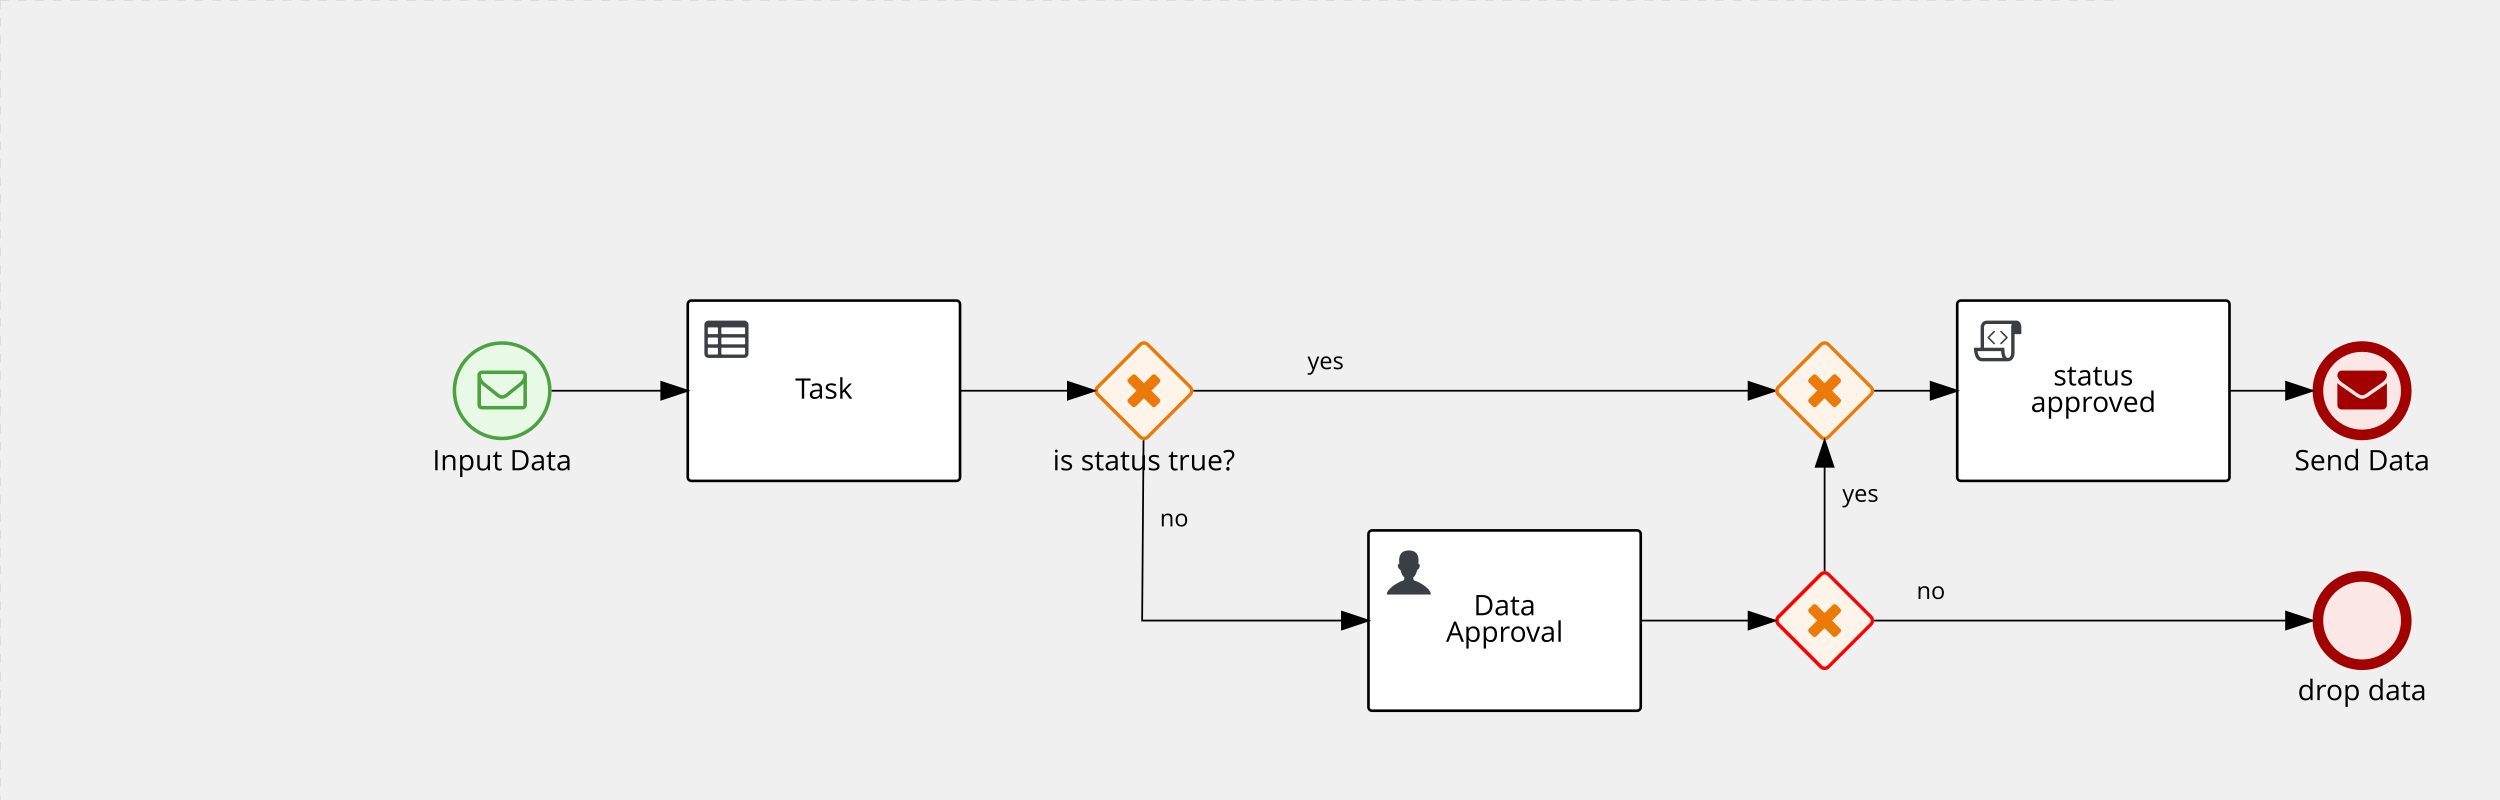
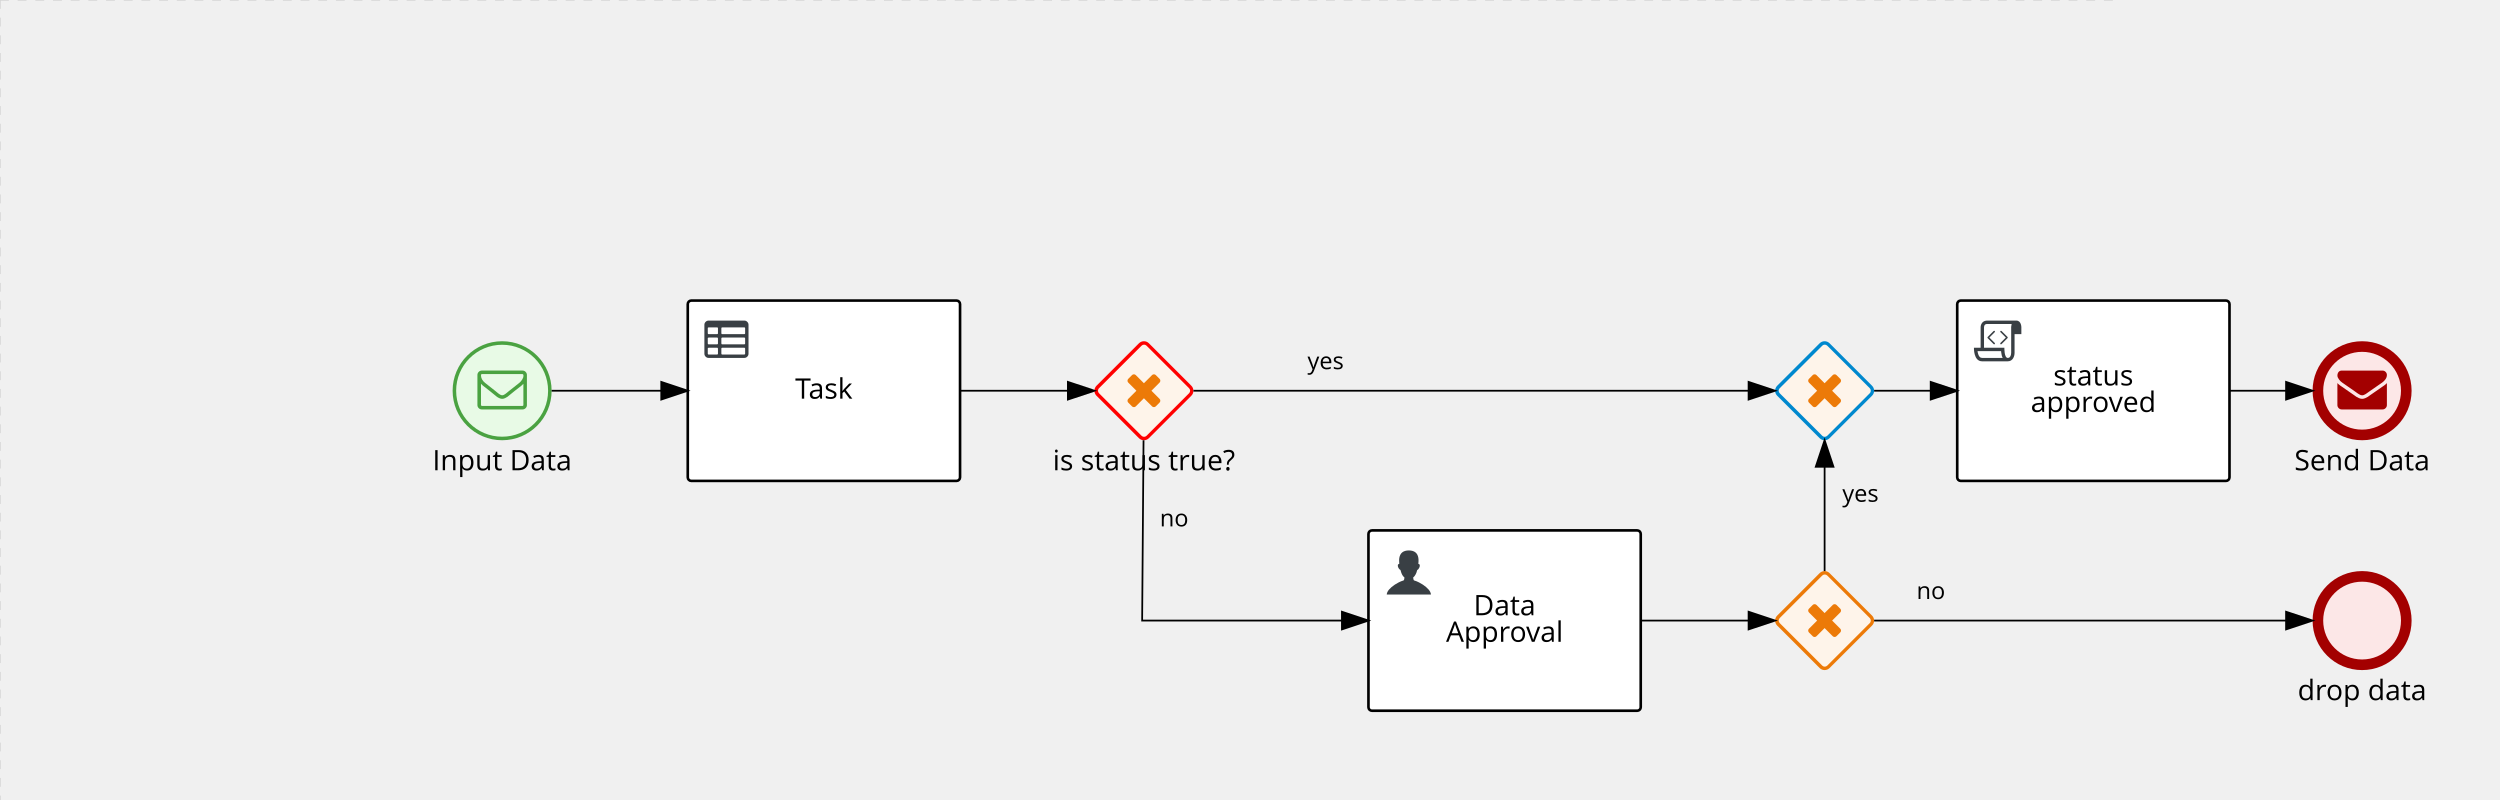
<svg xmlns="http://www.w3.org/2000/svg" version="1.1" width="1414" height="452" viewBox="0 0 1414 452">
  <defs />
  <g transform="matrix(1,0,0,1,0,0)">
    <g>
      <g>
        <g>
          <path fill="none" stroke="#d3d3d3" paint-order="fill stroke markers" d=" M 0 0 L 1200 0" stroke-miterlimit="10" stroke-opacity="0.8" stroke-dasharray="5" />
        </g>
        <g>
          <path fill="none" stroke="#d3d3d3" paint-order="fill stroke markers" d=" M 0 0 L 0 800" stroke-miterlimit="10" stroke-opacity="0.8" stroke-dasharray="5" />
        </g>
      </g>
      <g id="_0ACCCE7A-A15A-4C5A-BFE4-BED9DDA628DF" bpmn2nodeid="_0ACCCE7A-A15A-4C5A-BFE4-BED9DDA628DF" transform="matrix(1,0,0,1,774,300)">
        <g>
          <path fill="none" stroke="none" />
        </g>
        <g transform="matrix(1,0,0,1,0,0)">
          <path fill="#ffffff" stroke="none" id="_0ACCCE7A-A15A-4C5A-BFE4-BED9DDA628DF?shapeType=BACKGROUND" paint-order="stroke fill markers" d=" M 2 0 L 152 0 L 152 0 A 2 2 0 0 1 154 2 L 154 100 L 154 100 A 2 2 0 0 1 152 102 L 2 102 L 2 102 A 2 2 0 0 1 0 100 L 0 2 L 0 2 A 2 2 0 0 1 2 0 Z" />
        </g>
        <g transform="matrix(1,0,0,1,0,0)">
          <path fill="none" stroke="rgb(0,0,0)" id="_0ACCCE7A-A15A-4C5A-BFE4-BED9DDA628DF?shapeType=BORDER&amp;renderType=STROKE" paint-order="fill stroke markers" d=" M 2 0 L 152 0 L 152 0 A 2 2 0 0 1 154 2 L 154 100 L 154 100 A 2 2 0 0 1 152 102 L 2 102 L 2 102 A 2 2 0 0 1 0 100 L 0 2 L 0 2 A 2 2 0 0 1 2 0 Z" stroke-miterlimit="10" stroke-width="1.5" stroke-dasharray="" />
        </g>
        <g>
          <g transform="matrix(0.06,0,0,0.06,9.4,9.4)">
            <g transform="matrix(1,0,0,1,0,0)">
              <path fill="#393f44" stroke="none" id="_0ACCCE7A-A15A-4C5A-BFE4-BED9DDA628DF_task__LCUW__0RHb" paint-order="stroke fill markers" d=" M 0 0 M 16 445.21 C 16 440.869 18.784 431.129 22.001 424.217 C 35.768 394.64 77.283 359.28 129 333.084 C 144.516 325.224 157.347 319.964 167.807 317.174 C 171.932 316.074 175.729 314.414 176.525 313.363 C 178.894 310.234 180.914 302.908 181.727 294.5 L 182.5 286.5 L 178.507 283.455 C 166.303 274.146 154.284 251.678 148.04 226.5 C 145.611 216.707 145.056 215.462 142.984 215.158 C 141.703 214.97 138.083 212.243 134.939 209.099 C 123.233 197.393 116.891 177.376 121.44 166.49 C 123.002 162.751 128.155 159.01 131.75 159.004 C 134.448 159 134.471 158.603 132.914 138.788 C 130.927 113.496 134.279 92.265 143.132 74.076 C 152.232 55.38 167.569 42.882 189.049 36.66 C 210.203 30.532 237.797 30.532 258.951 36.66 C 300.042 48.563 318.958 83.806 314.955 141 C 314.32 150.075 313.624 157.788 313.409 158.14 C 313.194 158.493 314.575 159.073 316.479 159.43 C 328.929 161.766 330.986 177.018 321.496 196.621 C 316.903 206.109 309.357 214.508 304.817 215.185 C 303.023 215.453 302.293 217.146 299.943 226.5 C 296.659 239.567 294.474 245.305 287.948 257.995 C 282.491 268.606 273.035 281.109 268.108 284.229 L 264.871 286.278 L 265.518 292.889 C 266.345 301.33 268.639 309.871 270.877 312.837 C 272.067 314.415 275.002 315.79 280.063 317.139 C 291.069 320.075 303.617 325.274 321 334.102 C 369.815 358.891 410.848 393.758 425.032 422.5 C 429.07 430.682 432 440.232 432 445.21 L 432 448 L 224 448 L 16 448 L 16 445.21 Z" />
            </g>
          </g>
        </g>
        <g transform="matrix(1,0,0,1,4.04,13.68)">
          <g transform="matrix(0.04,0,0,0.04,63.36,69.12)">
            <g transform="matrix(1,0,0,1,0,0)">
              <path fill="none" stroke="none" />
            </g>
            <g transform="matrix(1,0,0,1,0,0)">
              <path fill="none" stroke="none" />
            </g>
          </g>
        </g>
        <g transform="matrix(1,0,0,1,43.875,36)">
          <text fill="#000000" stroke="none" font-family="Open Sans" font-size="12pt" font-style="normal" font-weight="normal" text-decoration="normal" x="33.125" y="12" text-anchor="middle" dominant-baseline="alphabetic">   Data    </text>
          <text fill="#000000" stroke="none" font-family="Open Sans" font-size="12pt" font-style="normal" font-weight="normal" text-decoration="normal" x="33.125" y="27" text-anchor="middle" dominant-baseline="alphabetic">Approval</text>
        </g>
      </g>
      <g transform="matrix(1,0,0,1,774,300)" />
      <g id="_C95500E9-4D2B-4964-830D-E5BC28714505" bpmn2nodeid="_C95500E9-4D2B-4964-830D-E5BC28714505" transform="matrix(1,0,0,1,1004,323)">
        <g>
          <path fill="none" stroke="none" />
        </g>
        <g transform="matrix(0.125,0,0,0.125,0,0)">
          <g transform="matrix(1,0,0,1,0,0)">
            <path fill="#fef4ea" stroke="none" id="_C95500E9-4D2B-4964-830D-E5BC28714505?shapeType=BACKGROUND" paint-order="stroke fill markers" d=" M 0 0 M 224.4 4.3 C 216.4 4.3 208.4 7.3 202.3 13.4 L 13.5 202.2 C 1.3 214.4 1.3 234.2 13.5 246.4 L 202.2 435.1 C 208.3 441.2 216.4 444.2 224.3 444.2 C 232.2 444.2 240.3 441.2 246.4 435.1 L 435.1 246.4 C 447.3 234.2 447.3 214.4 435.1 202.2 L 246.5 13.4 C 240.4 7.3 232.4 4.3 224.4 4.3 L 224.4 4.3 Z" />
          </g>
          <g>
            <g transform="matrix(1,0,0,1,0,0)">
              <g transform="matrix(1,0,0,1,0,0)">
-                 <path fill="rgb(255,0,0)" stroke="none" id="_C95500E9-4D2B-4964-830D-E5BC28714505?shapeType=BORDER&amp;renderType=FILL" paint-order="stroke fill markers" d=" M 0 0 M 20.8 212.7 L 213.3 20.2 C 219.6 13.9 229.7 13.9 235.9 20.2 L 428.4 212.7 C 434.7 219 434.7 229.1 428.4 235.3 L 235.9 427.8 C 229.6 434.1 219.5 434.1 213.3 427.8 L 20.8 235.3 C 14.5 229.1 14.5 218.9 20.8 212.7 L 20.8 212.7 Z M 0 0 M 0 224 C 0 232.1 3.1 240.3 9.3 246.5 L 201.5 438.7 C 213.9 451.1 234.1 451.1 246.5 438.7 L 438.7 246.5 C 444.9 240.3 448 232.1 448 224 C 448 215.9 444.9 207.7 438.7 201.5 L 246.5 9.3 C 234.1 -3.1 213.9 -3.1 201.5 9.3 L 9.3 201.5 C 3.1 207.7 0 215.9 0 224 L 0 224 Z" />
+                 <path fill="rgb(236,122,8)" stroke="none" id="_C95500E9-4D2B-4964-830D-E5BC28714505?shapeType=BORDER&amp;renderType=FILL" paint-order="stroke fill markers" d=" M 0 0 M 20.8 212.7 L 213.3 20.2 C 219.6 13.9 229.7 13.9 235.9 20.2 L 428.4 212.7 C 434.7 219 434.7 229.1 428.4 235.3 L 235.9 427.8 C 229.6 434.1 219.5 434.1 213.3 427.8 L 20.8 235.3 C 14.5 229.1 14.5 218.9 20.8 212.7 L 20.8 212.7 Z M 0 0 M 0 224 C 0 232.1 3.1 240.3 9.3 246.5 L 201.5 438.7 C 213.9 451.1 234.1 451.1 246.5 438.7 L 438.7 246.5 C 444.9 240.3 448 232.1 448 224 C 448 215.9 444.9 207.7 438.7 201.5 L 246.5 9.3 C 234.1 -3.1 213.9 -3.1 201.5 9.3 L 9.3 201.5 C 3.1 207.7 0 215.9 0 224 L 0 224 Z" />
              </g>
            </g>
          </g>
          <g>
            <g transform="matrix(1,0,0,1,0,0)">
              <g transform="matrix(1,0,0,1,0,0)">
                <path fill="#ec7a08" stroke="none" id="_C95500E9-4D2B-4964-830D-E5BC28714505_exclusive" paint-order="stroke fill markers" d=" M 0 0 M 298.2 269.2 C 298.2 272.6 297.1 275.3 294.7 277.7 L 277.7 294.7 C 275.3 297.1 272.6 298.2 269.2 298.2 C 265.8 298.2 263.1 297.1 260.7 294.7 L 224 258 L 187.2 294.8 C 184.8 297.2 182.1 298.3 178.7 298.3 C 175.3 298.3 172.6 297.2 170.2 294.8 L 153.2 277.8 C 150.8 275.4 149.7 272.7 149.7 269.3 C 149.7 265.9 150.8 263.2 153.2 260.8 L 190 224 L 153.2 187.2 C 150.8 184.8 149.7 182 149.7 178.7 C 149.7 175.3 150.8 172.5 153.2 170.2 L 170.2 153.2 C 172.6 150.8 175.3 149.7 178.7 149.7 C 182.1 149.7 184.8 150.8 187.2 153.2 L 224 190 L 260.8 153.2 C 263.2 150.8 265.9 149.7 269.3 149.7 C 272.7 149.7 275.4 150.8 277.8 153.2 L 294.8 170.2 C 297.2 172.5 298.3 175.3 298.3 178.7 C 298.3 182 297.2 184.8 294.8 187.2 L 258 224 L 294.8 260.8 C 297.1 263.1 298.2 265.9 298.2 269.2 Z" />
              </g>
            </g>
          </g>
        </g>
        <g transform="matrix(1,0,0,1,28,61)" />
      </g>
      <g id="_34BC5B52-E67D-4DC7-839F-965856AE740B" bpmn2nodeid="_34BC5B52-E67D-4DC7-839F-965856AE740B">
        <g>
          <path fill="none" stroke="rgb(0,0,0)" paint-order="fill stroke markers" d=" M 928 351 L 989 351" stroke-miterlimit="10" stroke-dasharray="" />
        </g>
        <g transform="matrix(1,0,0,1,928,351)" />
        <g transform="matrix(6.123233995736766e-17,1,-1,6.123233995736766e-17,1004,346)">
          <path fill="rgb(0,0,0)" stroke="rgb(0,0,0)" paint-order="fill stroke markers" d=" M 10 15 L 0 15 L 5 0 Z" stroke-miterlimit="10" stroke-dasharray="" />
        </g>
        <g transform="matrix(1,0,0,1,928,341)" />
      </g>
      <g id="_7D714BE1-FDC6-4D45-9A14-10B752330191" bpmn2nodeid="_7D714BE1-FDC6-4D45-9A14-10B752330191" transform="matrix(1,0,0,1,619,193)">
        <g>
          <path fill="none" stroke="none" />
        </g>
        <g transform="matrix(0.125,0,0,0.125,0,0)">
          <g transform="matrix(1,0,0,1,0,0)">
            <path fill="#fef4ea" stroke="none" id="_7D714BE1-FDC6-4D45-9A14-10B752330191?shapeType=BACKGROUND" paint-order="stroke fill markers" d=" M 0 0 M 224.4 4.3 C 216.4 4.3 208.4 7.3 202.3 13.4 L 13.5 202.2 C 1.3 214.4 1.3 234.2 13.5 246.4 L 202.2 435.1 C 208.3 441.2 216.4 444.2 224.3 444.2 C 232.2 444.2 240.3 441.2 246.4 435.1 L 435.1 246.4 C 447.3 234.2 447.3 214.4 435.1 202.2 L 246.5 13.4 C 240.4 7.3 232.4 4.3 224.4 4.3 L 224.4 4.3 Z" />
          </g>
          <g>
            <g transform="matrix(1,0,0,1,0,0)">
              <g transform="matrix(1,0,0,1,0,0)">
-                 <path fill="rgb(236,122,8)" stroke="none" id="_7D714BE1-FDC6-4D45-9A14-10B752330191?shapeType=BORDER&amp;renderType=FILL" paint-order="stroke fill markers" d=" M 0 0 M 20.8 212.7 L 213.3 20.2 C 219.6 13.9 229.7 13.9 235.9 20.2 L 428.4 212.7 C 434.7 219 434.7 229.1 428.4 235.3 L 235.9 427.8 C 229.6 434.1 219.5 434.1 213.3 427.8 L 20.8 235.3 C 14.5 229.1 14.5 218.9 20.8 212.7 L 20.8 212.7 Z M 0 0 M 0 224 C 0 232.1 3.1 240.3 9.3 246.5 L 201.5 438.7 C 213.9 451.1 234.1 451.1 246.5 438.7 L 438.7 246.5 C 444.9 240.3 448 232.1 448 224 C 448 215.9 444.9 207.7 438.7 201.5 L 246.5 9.3 C 234.1 -3.1 213.9 -3.1 201.5 9.3 L 9.3 201.5 C 3.1 207.7 0 215.9 0 224 L 0 224 Z" />
+                 <path fill="rgb(255,0,0)" stroke="none" id="_7D714BE1-FDC6-4D45-9A14-10B752330191?shapeType=BORDER&amp;renderType=FILL" paint-order="stroke fill markers" d=" M 0 0 M 20.8 212.7 L 213.3 20.2 C 219.6 13.9 229.7 13.9 235.9 20.2 L 428.4 212.7 C 434.7 219 434.7 229.1 428.4 235.3 L 235.9 427.8 C 229.6 434.1 219.5 434.1 213.3 427.8 L 20.8 235.3 C 14.5 229.1 14.5 218.9 20.8 212.7 L 20.8 212.7 Z M 0 0 M 0 224 C 0 232.1 3.1 240.3 9.3 246.5 L 201.5 438.7 C 213.9 451.1 234.1 451.1 246.5 438.7 L 438.7 246.5 C 444.9 240.3 448 232.1 448 224 C 448 215.9 444.9 207.7 438.7 201.5 L 246.5 9.3 C 234.1 -3.1 213.9 -3.1 201.5 9.3 L 9.3 201.5 C 3.1 207.7 0 215.9 0 224 L 0 224 Z" />
              </g>
            </g>
          </g>
          <g>
            <g transform="matrix(1,0,0,1,0,0)">
              <g transform="matrix(1,0,0,1,0,0)">
                <path fill="#ec7a08" stroke="none" id="_7D714BE1-FDC6-4D45-9A14-10B752330191_exclusive" paint-order="stroke fill markers" d=" M 0 0 M 298.2 269.2 C 298.2 272.6 297.1 275.3 294.7 277.7 L 277.7 294.7 C 275.3 297.1 272.6 298.2 269.2 298.2 C 265.8 298.2 263.1 297.1 260.7 294.7 L 224 258 L 187.2 294.8 C 184.8 297.2 182.1 298.3 178.7 298.3 C 175.3 298.3 172.6 297.2 170.2 294.8 L 153.2 277.8 C 150.8 275.4 149.7 272.7 149.7 269.3 C 149.7 265.9 150.8 263.2 153.2 260.8 L 190 224 L 153.2 187.2 C 150.8 184.8 149.7 182 149.7 178.7 C 149.7 175.3 150.8 172.5 153.2 170.2 L 170.2 153.2 C 172.6 150.8 175.3 149.7 178.7 149.7 C 182.1 149.7 184.8 150.8 187.2 153.2 L 224 190 L 260.8 153.2 C 263.2 150.8 265.9 149.7 269.3 149.7 C 272.7 149.7 275.4 150.8 277.8 153.2 L 294.8 170.2 C 297.2 172.5 298.3 175.3 298.3 178.7 C 298.3 182 297.2 184.8 294.8 187.2 L 258 224 L 294.8 260.8 C 297.1 263.1 298.2 265.9 298.2 269.2 Z" />
              </g>
            </g>
          </g>
        </g>
        <g transform="matrix(1,0,0,1,-23.55859,61)">
          <text fill="#000000" stroke="none" font-family="Open Sans" font-size="12pt" font-style="normal" font-weight="normal" text-decoration="normal" x="51.559" y="12" text-anchor="middle" dominant-baseline="alphabetic">is status true?</text>
        </g>
      </g>
      <g id="_13829C5D-6687-448C-8FBC-A3E9D79DA650" bpmn2nodeid="_13829C5D-6687-448C-8FBC-A3E9D79DA650">
        <g>
          <path fill="none" stroke="rgb(0,0,0)" paint-order="fill stroke markers" d=" M 646.784 249 L 645.997 351 L 759 351" stroke-miterlimit="10" stroke-dasharray="" />
        </g>
        <g transform="matrix(1,0,0,1,646.784,249)" />
        <g transform="matrix(6.123233995736766e-17,1,-1,6.123233995736766e-17,774,346)">
          <path fill="rgb(0,0,0)" stroke="rgb(0,0,0)" paint-order="fill stroke markers" d=" M 10 15 L 0 15 L 5 0 Z" stroke-miterlimit="10" stroke-dasharray="" />
        </g>
        <g transform="matrix(1,0,0,1,655.9968,288.9229)">
          <text fill="#000000" stroke="none" font-family="Open Sans" font-size="10pt" font-style="normal" font-weight="normal" text-decoration="normal" x="0" y="8.8" text-anchor="start" dominant-baseline="alphabetic">no                         </text>
        </g>
      </g>
      <g id="_3F016D47-5B7A-47CF-A874-85C35C5CE3A6" bpmn2nodeid="_3F016D47-5B7A-47CF-A874-85C35C5CE3A6" transform="matrix(1,0,0,1,256,193)">
        <g>
          <path fill="none" stroke="none" />
        </g>
        <g transform="matrix(0.125,0,0,0.125,0,0)">
          <g transform="matrix(1,0,0,1,0,0)">
            <path fill="#e8fae6" stroke="none" id="_3F016D47-5B7A-47CF-A874-85C35C5CE3A6?shapeType=BACKGROUND" paint-order="stroke fill markers" d=" M 0 0 M 444 224 C 444 263.9 434.2 300.8 414.4 334.5 C 394.7 368.2 368 394.9 334.4 414.5 C 300.8 434.1 263.9 444 224 444 C 184.1 444 147.2 434.2 113.5 414.4 C 79.8 394.7 53.1 368 33.5 334.4 C 13.9 300.8 4 263.9 4 224 C 4 184.1 13.8 147.2 33.6 113.5 C 53.4 79.8 80.1 53.1 113.6 33.5 C 147.1 13.9 184.1 4 224 4 C 263.9 4 300.8 13.8 334.5 33.6 C 368.2 53.4 394.9 80.1 414.5 113.6 C 434.1 147.1 444 184.1 444 224 Z" />
          </g>
          <g>
            <g transform="matrix(1,0,0,1,0,0)">
              <g transform="matrix(1,0,0,1,0,0)">
                <path fill="rgb(74,162,65)" stroke="none" id="_3F016D47-5B7A-47CF-A874-85C35C5CE3A6?shapeType=BORDER&amp;renderType=FILL" paint-order="stroke fill markers" d=" M 0 0 M 224 0 C 100.3 0 0 100.3 0 224 C 0 347.7 100.3 448 224 448 C 347.7 448 448 347.7 448 224 C 448 100.3 347.7 0 224 0 Z M 0 0 M 224 432 C 109.1 432 16 338.9 16 224 C 16 109.1 109.1 16 224 16 C 338.9 16 432 109.1 432 224 C 432 338.9 338.9 432 224 432 Z" />
              </g>
            </g>
          </g>
          <g>
            <g transform="matrix(1,0,0,1,0,0)">
              <g transform="matrix(1,0,0,1,0,0)">
                <path fill="#4aa241" stroke="none" id="_3F016D47-5B7A-47CF-A874-85C35C5CE3A6_message-catching" paint-order="stroke fill markers" d=" M 0 0 M 320.2 288.7 L 320.2 192.7 C 317.6 195.7 314.7 198.5 311.6 200.9 C 289.2 218.1 271.5 232.1 258.4 243.1 C 254.2 246.7 250.7 249.5 248 251.5 C 245.3 253.5 241.8 255.5 237.2 257.6 C 232.6 259.7 228.4 260.7 224.4 260.7 L 224.2 260.7 C 220.2 260.7 216 259.7 211.4 257.6 C 206.8 255.5 203.2 253.5 200.6 251.5 C 197.9 249.5 194.5 246.7 190.2 243.1 C 177.1 232.1 159.3 218 137 200.9 C 133.9 198.4 131.1 195.7 128.4 192.7 L 128.4 288.7 C 128.4 289.8 128.8 290.7 129.6 291.5 C 130.4 292.3 131.4 292.7 132.4 292.7 L 316.4 292.7 C 317.5 292.7 318.4 292.3 319.2 291.5 C 319.9 290.7 320.2 289.8 320.2 288.7 Z M 0 0 M 320.2 152.7 C 320.2 151.6 319.8 150.7 319 149.9 C 318.2 149.1 317.3 148.7 316.2 148.7 L 316.2 148.7 L 132.2 148.7 C 131.1 148.7 130.2 149.1 129.4 149.9 C 128.6 150.7 128.2 151.6 128.2 152.7 C 128.2 166.7 134.3 178.5 146.6 188.2 C 162.7 200.9 179.4 214.1 196.7 227.8 C 197.2 228.2 198.6 229.5 201.1 231.5 C 203.6 233.6 205.5 235.1 206.9 236.2 C 208.3 237.3 210.1 238.6 212.5 240.1 C 214.9 241.6 216.9 242.8 218.8 243.5 C 220.7 244.3 222.5 244.6 224.2 244.6 L 224.4 244.6 C 226 244.6 227.8 244.2 229.8 243.5 C 231.8 242.8 233.8 241.6 236.1 240.1 C 238.4 238.6 240.3 237.2 241.7 236.2 C 243.1 235.1 245.1 233.6 247.5 231.5 C 249.9 229.4 251.4 228.3 251.9 227.8 C 269.3 214 285.9 200.9 302 188.2 C 306.5 184.6 310.7 179.8 314.6 173.7 C 318.5 167.7 320.4 162.2 320.4 157.3 L 320.4 154.2 L 320.4 152.7 Z M 0 0 M 336.2 152.7 L 336.2 288.7 C 336.2 294.2 334.3 298.9 330.3 302.8 C 326.4 306.7 321.7 308.7 316.2 308.7 L 132.2 308.7 C 126.7 308.7 122 306.7 118.1 302.8 C 114.2 298.9 112.2 294.2 112.2 288.7 L 112.2 152.7 C 112.2 147.2 114.2 142.5 118.1 138.6 C 122 134.7 126.7 132.7 132.2 132.7 L 316.2 132.7 C 321.7 132.7 326.4 134.6 330.3 138.6 C 334.2 142.6 336.2 147.2 336.2 152.7 Z" />
              </g>
            </g>
          </g>
        </g>
        <g transform="matrix(1,0,0,1,-11.41016,61)">
          <text fill="#000000" stroke="none" font-family="Open Sans" font-size="12pt" font-style="normal" font-weight="normal" text-decoration="normal" x="39.41" y="12" text-anchor="middle" dominant-baseline="alphabetic">Input Data</text>
        </g>
      </g>
      <g id="_580ECC4E-C288-42BF-BFD7-B6676183301F" bpmn2nodeid="_580ECC4E-C288-42BF-BFD7-B6676183301F" transform="matrix(1,0,0,1,389,170)">
        <g>
          <path fill="none" stroke="none" />
        </g>
        <g transform="matrix(1,0,0,1,0,0)">
          <path fill="#ffffff" stroke="none" id="_580ECC4E-C288-42BF-BFD7-B6676183301F?shapeType=BACKGROUND" paint-order="stroke fill markers" d=" M 2 0 L 152 0 L 152 0 A 2 2 0 0 1 154 2 L 154 100 L 154 100 A 2 2 0 0 1 152 102 L 2 102 L 2 102 A 2 2 0 0 1 0 100 L 0 2 L 0 2 A 2 2 0 0 1 2 0 Z" />
        </g>
        <g transform="matrix(1,0,0,1,0,0)">
          <path fill="none" stroke="rgb(0,0,0)" id="_580ECC4E-C288-42BF-BFD7-B6676183301F?shapeType=BORDER&amp;renderType=STROKE" paint-order="fill stroke markers" d=" M 2 0 L 152 0 L 152 0 A 2 2 0 0 1 154 2 L 154 100 L 154 100 A 2 2 0 0 1 152 102 L 2 102 L 2 102 A 2 2 0 0 1 0 100 L 0 2 L 0 2 A 2 2 0 0 1 2 0 Z" stroke-miterlimit="10" stroke-width="1.5" stroke-dasharray="" />
        </g>
        <g>
          <g transform="matrix(0.06,0,0,0.06,9.4,9.4)">
            <g transform="matrix(1,0,0,1,0,0)">
              <path fill="#393f44" stroke="none" id="_580ECC4E-C288-42BF-BFD7-B6676183301F_task__q2XS__BmNF" paint-order="stroke fill markers" d=" M 0 0 M 128 344 L 128 296 C 128 293.7 127.2 291.8 125.8 290.2 C 124.4 288.6 122.4 288 120 288 L 40 288 C 37.7 288 35.8 288.8 34.2 290.2 C 32.6 291.6 32 293.7 32 296 L 32 344 C 32 346.3 32.8 348.2 34.2 349.8 C 35.6 351.4 37.6 352 40 352 L 120 352 C 122.3 352 124.2 351.2 125.8 349.8 C 127.4 348.4 128 346.3 128 344 Z M 0 0 M 128 248 L 128 200 C 128 197.7 127.2 195.8 125.8 194.2 C 124.4 192.6 122.4 192 120 192 L 40 192 C 37.7 192 35.8 192.8 34.2 194.2 C 32.6 195.6 32 197.7 32 200 L 32 248 C 32 250.3 32.8 252.2 34.2 253.8 C 35.6 255.4 37.6 256 40 256 L 120 256 C 122.3 256 124.2 255.2 125.8 253.8 C 127.4 252.4 128 250.3 128 248 Z M 0 0 M 376 352 C 378.3 352 380.2 351.2 381.8 349.8 C 383.4 348.4 384 346.4 384 344 L 384 296 C 384 293.7 383.2 291.8 381.8 290.2 C 380.4 288.6 378.4 288 376 288 L 168 288 C 165.7 288 163.8 288.8 162.2 290.2 C 160.6 291.6 160 293.6 160 296 L 160 344 C 160 346.3 160.8 348.2 162.2 349.8 C 163.6 351.4 165.6 352 168 352 L 376 352 Z M 0 0 M 128 152 L 128 104 C 128 101.7 127.2 99.8 125.8 98.2 C 124.4 96.6 122.3 96 120 96 L 40 96 C 37.7 96 35.8 96.8 34.2 98.2 C 32.6 99.6 32 101.7 32 104 L 32 152 C 32 154.3 32.8 156.2 34.2 157.8 C 35.6 159.4 37.6 160 40 160 L 120 160 C 122.3 160 124.2 159.2 125.8 157.8 C 127.4 156.4 128 154.3 128 152 Z M 0 0 M 376 256 C 378.3 256 380.2 255.2 381.8 253.8 C 383.4 252.4 384 250.4 384 248 L 384 200 C 384 197.7 383.2 195.8 381.8 194.2 C 380.4 192.6 378.4 192 376 192 L 168 192 C 165.7 192 163.8 192.8 162.2 194.2 C 160.6 195.6 160 197.6 160 200 L 160 248 C 160 250.3 160.8 252.2 162.2 253.8 C 163.6 255.4 165.6 256 168 256 L 376 256 Z M 0 0 M 376 160 C 378.3 160 380.2 159.2 381.8 157.8 C 383.4 156.4 384 154.4 384 152 L 384 104 C 384 101.7 383.2 99.8 381.8 98.2 C 380.4 96.6 378.3 96 376 96 L 168 96 C 165.7 96 163.8 96.8 162.2 98.2 C 160.6 99.6 160 101.6 160 104 L 160 152 C 160 154.3 160.8 156.2 162.2 157.8 C 163.6 159.4 165.6 160 168 160 L 376 160 Z M 0 0 M 416 72 L 416 344 C 416 355 412.1 364.4 404.2 372.2 C 396.3 380 387 384 376 384 L 40 384 C 29 384 19.6 380.1 11.8 372.2 C 4 364.3 0 355 0 344 L 0 72 C 0 61 3.9 51.6 11.8 43.8 C 19.7 36 29 32 40 32 L 376 32 C 387 32 396.4 35.9 404.2 43.8 C 412 51.7 416 61 416 72 Z" />
            </g>
          </g>
        </g>
        <g transform="matrix(1,0,0,1,60.75,43.5)">
          <text fill="#000000" stroke="none" font-family="Open Sans" font-size="12pt" font-style="normal" font-weight="normal" text-decoration="normal" x="16.25" y="12" text-anchor="middle" dominant-baseline="alphabetic">Task</text>
        </g>
      </g>
      <g id="_24E4818D-933D-472E-B271-3B1FA65C244E" bpmn2nodeid="_24E4818D-933D-472E-B271-3B1FA65C244E">
        <g>
          <path fill="none" stroke="#000000" paint-order="fill stroke markers" d=" M 312 221 L 374 221" stroke-miterlimit="10" stroke-dasharray="" />
        </g>
        <g transform="matrix(1,0,0,1,312,221)" />
        <g transform="matrix(6.123233995736766e-17,1,-1,6.123233995736766e-17,389,216)">
          <path fill="#000000" stroke="#000000" paint-order="fill stroke markers" d=" M 10 15 L 0 15 L 5 0 Z" stroke-miterlimit="10" stroke-dasharray="" />
        </g>
        <g transform="matrix(1,0,0,1,312,211)" />
      </g>
      <g id="_82993C0B-C06A-4315-8770-3854719BD1C8" bpmn2nodeid="_82993C0B-C06A-4315-8770-3854719BD1C8">
        <g>
          <path fill="none" stroke="#000000" paint-order="fill stroke markers" d=" M 543 221 L 604 221" stroke-miterlimit="10" stroke-dasharray="" />
        </g>
        <g transform="matrix(1,0,0,1,543,221)" />
        <g transform="matrix(6.123233995736766e-17,1,-1,6.123233995736766e-17,619,216)">
          <path fill="#000000" stroke="#000000" paint-order="fill stroke markers" d=" M 10 15 L 0 15 L 5 0 Z" stroke-miterlimit="10" stroke-dasharray="" />
        </g>
        <g transform="matrix(1,0,0,1,543,211)" />
      </g>
      <g transform="matrix(1,0,0,1,389,170)" />
-       <g id="_ED3A57F1-708C-4131-9D55-6BB7EA6694B7" bpmn2nodeid="_ED3A57F1-708C-4131-9D55-6BB7EA6694B7">
-         <g>
-           <path fill="none" stroke="rgb(0,0,0)" paint-order="fill stroke markers" d=" M 675 221 L 989 221" stroke-miterlimit="10" stroke-dasharray="" />
-         </g>
-         <g transform="matrix(1,0,0,1,675,221)" />
-         <g transform="matrix(6.123233995736766e-17,1,-1,6.123233995736766e-17,1004,216)">
-           <path fill="rgb(0,0,0)" stroke="rgb(0,0,0)" paint-order="fill stroke markers" d=" M 10 15 L 0 15 L 5 0 Z" stroke-miterlimit="10" stroke-dasharray="" />
-         </g>
-         <g transform="matrix(1,0,0,1,739.5,200)">
-           <text fill="#000000" stroke="none" font-family="Open Sans" font-size="10pt" font-style="normal" font-weight="normal" text-decoration="normal" x="0" y="8.8" text-anchor="start" dominant-baseline="alphabetic">yes                                                    </text>
-         </g>
-       </g>
      <g id="_F30F47C3-E1B0-42D3-9EDE-53A239567639" bpmn2nodeid="_F30F47C3-E1B0-42D3-9EDE-53A239567639" transform="matrix(1,0,0,1,1308,323)">
        <g>
          <path fill="none" stroke="none" />
        </g>
        <g transform="matrix(0.125,0,0,0.125,0,0)">
          <g transform="matrix(1,0,0,1,0,0)">
            <path fill="#fce7e7" stroke="none" id="_F30F47C3-E1B0-42D3-9EDE-53A239567639?shapeType=BACKGROUND" paint-order="stroke fill markers" d=" M 0 0 M 444 224 C 444 263.9 434.2 300.8 414.4 334.5 C 394.7 368.2 368 394.9 334.4 414.5 C 300.8 434.1 263.9 444 224 444 C 184.1 444 147.2 434.2 113.5 414.4 C 79.8 394.7 53.1 368 33.5 334.4 C 13.9 300.8 4 263.9 4 224 C 4 184.1 13.8 147.2 33.6 113.5 C 53.4 79.8 80.1 53.1 113.6 33.5 C 147.1 13.9 184.1 4 224 4 C 263.9 4 300.8 13.8 334.5 33.6 C 368.2 53.4 394.9 80.1 414.5 113.6 C 434.1 147.1 444 184.1 444 224 Z" />
          </g>
          <g>
            <g transform="matrix(1,0,0,1,0,0)">
              <g transform="matrix(1,0,0,1,0,0)">
                <path fill="rgb(163,0,0)" stroke="none" id="_F30F47C3-E1B0-42D3-9EDE-53A239567639?shapeType=BORDER&amp;renderType=FILL" paint-order="stroke fill markers" d=" M 0 0 M 224 0 C 100.3 0 0 100.3 0 224 C 0 347.7 100.3 448 224 448 C 347.7 448 448 347.7 448 224 C 448 100.3 347.7 0 224 0 Z M 0 0 M 224 400 C 126.8 400 48 321.2 48 224 C 48 126.8 126.8 48 224 48 C 321.2 48 400 126.8 400 224 C 400 321.2 321.2 400 224 400 Z" />
              </g>
            </g>
          </g>
        </g>
        <g transform="matrix(1,0,0,1,-8.445312,61)">
          <text fill="#000000" stroke="none" font-family="Open Sans" font-size="12pt" font-style="normal" font-weight="normal" text-decoration="normal" x="36.445" y="12" text-anchor="middle" dominant-baseline="alphabetic">drop data</text>
        </g>
      </g>
      <g id="_9077153C-AC03-4AF1-98F4-CF5B2457B1C2" bpmn2nodeid="_9077153C-AC03-4AF1-98F4-CF5B2457B1C2">
        <g>
          <path fill="none" stroke="rgb(0,0,0)" paint-order="fill stroke markers" d=" M 1060 351 L 1293 351" stroke-miterlimit="10" stroke-dasharray="" />
        </g>
        <g transform="matrix(1,0,0,1,1060,351)" />
        <g transform="matrix(6.123233995736766e-17,1,-1,6.123233995736766e-17,1308,346)">
          <path fill="rgb(0,0,0)" stroke="rgb(0,0,0)" paint-order="fill stroke markers" d=" M 10 15 L 0 15 L 5 0 Z" stroke-miterlimit="10" stroke-dasharray="" />
        </g>
        <g transform="matrix(1,0,0,1,1084,330)">
          <text fill="#000000" stroke="none" font-family="Open Sans" font-size="10pt" font-style="normal" font-weight="normal" text-decoration="normal" x="0" y="8.8" text-anchor="start" dominant-baseline="alphabetic">no                                                     </text>
        </g>
      </g>
      <g id="_7FFD2EDB-2AC2-4FF4-8EE3-169E30E03EB8" bpmn2nodeid="_7FFD2EDB-2AC2-4FF4-8EE3-169E30E03EB8" transform="matrix(1,0,0,1,1308,193)">
        <g>
          <path fill="none" stroke="none" />
        </g>
        <g transform="matrix(0.125,0,0,0.125,0,0)">
          <g transform="matrix(1,0,0,1,0,0)">
            <path fill="#fce7e7" stroke="none" id="_7FFD2EDB-2AC2-4FF4-8EE3-169E30E03EB8?shapeType=BACKGROUND" paint-order="stroke fill markers" d=" M 0 0 M 444 224 C 444 263.9 434.2 300.8 414.4 334.5 C 394.7 368.2 368 394.9 334.4 414.5 C 300.8 434.1 263.9 444 224 444 C 184.1 444 147.2 434.2 113.5 414.4 C 79.8 394.7 53.1 368 33.5 334.4 C 13.9 300.8 4 263.9 4 224 C 4 184.1 13.8 147.2 33.6 113.5 C 53.4 79.8 80.1 53.1 113.6 33.5 C 147.1 13.9 184.1 4 224 4 C 263.9 4 300.8 13.8 334.5 33.6 C 368.2 53.4 394.9 80.1 414.5 113.6 C 434.1 147.1 444 184.1 444 224 Z" />
          </g>
          <g>
            <g transform="matrix(1,0,0,1,0,0)">
              <g transform="matrix(1,0,0,1,0,0)">
                <path fill="rgb(163,0,0)" stroke="none" id="_7FFD2EDB-2AC2-4FF4-8EE3-169E30E03EB8?shapeType=BORDER&amp;renderType=FILL" paint-order="stroke fill markers" d=" M 0 0 M 224 0 C 100.3 0 0 100.3 0 224 C 0 347.7 100.3 448 224 448 C 347.7 448 448 347.7 448 224 C 448 100.3 347.7 0 224 0 Z M 0 0 M 224 400 C 126.8 400 48 321.2 48 224 C 48 126.8 126.8 48 224 48 C 321.2 48 400 126.8 400 224 C 400 321.2 321.2 400 224 400 Z" />
              </g>
            </g>
          </g>
          <g>
            <g transform="matrix(1,0,0,1,0,0)">
              <g transform="matrix(1,0,0,1,0,0)">
                <path fill="#a30000" stroke="none" id="_7FFD2EDB-2AC2-4FF4-8EE3-169E30E03EB8_message-throwing" paint-order="stroke fill markers" d=" M 0 0 M 336.2 189.4 L 336.2 288.7 C 336.2 294.2 334.3 298.9 330.3 302.8 C 326.4 306.7 321.7 308.7 316.2 308.7 L 132.2 308.7 C 126.7 308.7 122 306.7 118.1 302.8 C 114.2 298.9 112.2 294.2 112.2 288.7 L 112.2 189.4 C 115.9 193.5 120.1 197.1 124.8 200.3 C 155 220.8 175.7 235.2 186.9 243.4 C 191.7 246.9 195.5 249.6 198.5 251.6 C 201.4 253.5 205.4 255.5 210.3 257.6 C 215.2 259.7 219.8 260.7 224.1 260.7 L 224.3 260.7 C 228.5 260.7 233.1 259.7 238.1 257.6 C 243 255.5 247 253.5 249.9 251.6 C 252.8 249.7 256.7 246.9 261.5 243.4 C 275.6 233.2 296.4 218.8 323.7 200.3 C 328.5 197.1 332.6 193.4 336.2 189.4 Z M 0 0 M 336.2 152.7 C 336.2 159.3 334.2 165.6 330.1 171.6 C 326.1 177.6 321 182.7 314.9 187 C 283.5 208.8 264 222.3 256.4 227.6 C 255.6 228.2 253.8 229.4 251.1 231.4 C 248.4 233.4 246.2 235 244.3 236.2 C 242.4 237.4 240.4 238.8 237.8 240.3 C 235.2 241.8 232.9 242.9 230.6 243.7 C 228.3 244.5 226.2 244.8 224.4 244.8 L 224.2 244.8 C 222.3 244.8 220.2 244.4 218 243.7 C 215.8 243 213.3 241.8 210.8 240.3 C 208.2 238.8 206.1 237.4 204.3 236.2 C 202.5 235 200.2 233.4 197.5 231.4 C 194.8 229.4 193 228.2 192.2 227.6 C 184.6 222.3 173.7 214.7 159.4 204.8 C 145.1 194.9 136.6 189 133.8 187 C 128.6 183.5 123.7 178.7 119.2 172.6 C 114.7 166.5 112.3 160.8 112.3 155.5 C 112.3 149 114.1 143.6 117.5 139.3 C 120.9 135 125.9 132.8 132.3 132.8 L 316.3 132.8 C 321.7 132.8 326.4 134.7 330.4 138.7 C 334.2 142.6 336.2 147.2 336.2 152.7 Z" />
              </g>
            </g>
          </g>
        </g>
        <g transform="matrix(1,0,0,1,-10.32422,61)">
          <text fill="#000000" stroke="none" font-family="Open Sans" font-size="12pt" font-style="normal" font-weight="normal" text-decoration="normal" x="38.324" y="12" text-anchor="middle" dominant-baseline="alphabetic">Send Data</text>
        </g>
      </g>
      <g id="_B7D5506A-A8CE-4A4D-9ECF-B8E405ED5888" bpmn2nodeid="_B7D5506A-A8CE-4A4D-9ECF-B8E405ED5888" transform="matrix(1,0,0,1,1107,170)">
        <g>
          <path fill="none" stroke="none" />
        </g>
        <g transform="matrix(1,0,0,1,0,0)">
          <path fill="#ffffff" stroke="none" id="_B7D5506A-A8CE-4A4D-9ECF-B8E405ED5888?shapeType=BACKGROUND" paint-order="stroke fill markers" d=" M 2 0 L 152 0 L 152 0 A 2 2 0 0 1 154 2 L 154 100 L 154 100 A 2 2 0 0 1 152 102 L 2 102 L 2 102 A 2 2 0 0 1 0 100 L 0 2 L 0 2 A 2 2 0 0 1 2 0 Z" />
        </g>
        <g transform="matrix(1,0,0,1,0,0)">
          <path fill="none" stroke="rgb(0,0,0)" id="_B7D5506A-A8CE-4A4D-9ECF-B8E405ED5888?shapeType=BORDER&amp;renderType=STROKE" paint-order="fill stroke markers" d=" M 2 0 L 152 0 L 152 0 A 2 2 0 0 1 154 2 L 154 100 L 154 100 A 2 2 0 0 1 152 102 L 2 102 L 2 102 A 2 2 0 0 1 0 100 L 0 2 L 0 2 A 2 2 0 0 1 2 0 Z" stroke-miterlimit="10" stroke-width="1.5" stroke-dasharray="" />
        </g>
        <g>
          <g transform="matrix(0.06,0,0,0.06,9.4,9.4)">
            <g transform="matrix(1,0,0,1,0,0)">
              <path fill="#393f44" stroke="none" id="_B7D5506A-A8CE-4A4D-9ECF-B8E405ED5888_task__XY5j__chrA" paint-order="stroke fill markers" d=" M 0 0 M 197.3 130.2 C 194.4 127.3 189.6 127.3 186.7 130.2 L 130.2 186.7 C 127.3 189.6 127.3 194.4 130.2 197.3 L 186.7 253.8 C 188.1 255.3 190.1 256 192 256 C 193.9 256 195.9 255.3 197.3 253.7 C 200.2 250.8 200.2 246 197.3 243.1 L 146.2 192 L 197.3 140.8 C 200.2 137.9 200.2 133.1 197.3 130.2 Z" />
            </g>
            <g transform="matrix(1,0,0,1,0,0)">
              <path fill="#393f44" stroke="none" id="_B7D5506A-A8CE-4A4D-9ECF-B8E405ED5888_task__XY5j__dA0J" paint-order="stroke fill markers" d=" M 0 0 M 261.3 130.2 C 258.4 127.3 253.6 127.3 250.7 130.2 C 247.8 133.1 247.8 137.9 250.7 140.8 L 301.8 191.9 L 250.7 243 C 247.8 245.9 247.8 250.7 250.7 253.6 C 252.1 255.3 254.1 256 256 256 C 257.9 256 259.9 255.3 261.3 253.8 L 317.8 197.3 C 320.7 194.4 320.7 189.6 317.8 186.7 L 261.3 130.2 Z" />
            </g>
            <g transform="matrix(1,0,0,1,0,0)">
              <path fill="#393f44" stroke="none" id="_B7D5506A-A8CE-4A4D-9ECF-B8E405ED5888_task__XY5j__hF24" paint-order="stroke fill markers" d=" M 0 0 M 400 32 C 400 32 152.8 32 128 32 C 62 32 64 96 64 96 L 64 288 L 1 288 C 1 288 -4 416 78 416 L 320 416 C 368 416 384 368 384 336 C 384 314.2 384 224.4 384 160 L 448 160 L 448 96 C 448 96 449 32 400 32 Z M 0 0 M 78 383.9 C 68.5 383.9 61.6 381.1 55.5 374.9 C 43.4 362.4 37.5 339.6 34.9 320 L 256.9 320 C 257.1 322.7 257.3 325.4 257.6 328.2 C 260 351.6 264.7 370.1 271.9 383.9 L 78 383.9 L 78 383.9 Z M 0 0 M 352 336 C 352 345.9 349.6 360.3 342.9 371 C 337.2 380.1 330.4 384 320 384 C 285 384 288 288 288 288 L 96 288 L 96 96 L 96 95.9 L 96 95.1 C 96 90.6 97.6 78.3 104.7 71.2 C 106.5 69.4 111.9 64 128 64 L 356.5 64 C 354.4 72.8 352.8 81.8 352.2 89.9 C 352.2 90.5 352.1 91.1 352.1 91.7 C 352.1 92 352.1 92.3 352.1 92.6 C 352 94.8 352 96 352 96 L 352 160 L 352 336 Z" />
            </g>
          </g>
        </g>
        <g transform="matrix(1,0,0,1,41.57031,36)">
          <text fill="#000000" stroke="none" font-family="Open Sans" font-size="12pt" font-style="normal" font-weight="normal" text-decoration="normal" x="35.43" y="12" text-anchor="middle" dominant-baseline="alphabetic">  status    </text>
          <text fill="#000000" stroke="none" font-family="Open Sans" font-size="12pt" font-style="normal" font-weight="normal" text-decoration="normal" x="35.43" y="27" text-anchor="middle" dominant-baseline="alphabetic">approved</text>
        </g>
      </g>
      <g id="_43D2697E-256C-471F-975D-266EC077151C" bpmn2nodeid="_43D2697E-256C-471F-975D-266EC077151C">
        <g>
          <path fill="none" stroke="rgb(0,0,0)" paint-order="fill stroke markers" d=" M 1261 221 L 1293 221" stroke-miterlimit="10" stroke-dasharray="" />
        </g>
        <g transform="matrix(1,0,0,1,1261,221)" />
        <g transform="matrix(6.123233995736766e-17,1,-1,6.123233995736766e-17,1308,216)">
          <path fill="rgb(0,0,0)" stroke="rgb(0,0,0)" paint-order="fill stroke markers" d=" M 10 15 L 0 15 L 5 0 Z" stroke-miterlimit="10" stroke-dasharray="" />
        </g>
        <g transform="matrix(1,0,0,1,1261,211)" />
      </g>
-       <g id="_4BA3E42C-8503-43E8-83EB-BC263C9DB116" bpmn2nodeid="_4BA3E42C-8503-43E8-83EB-BC263C9DB116" transform="matrix(1,0,0,1,1004,193)">
-         <g>
-           <path fill="none" stroke="none" />
-         </g>
-         <g transform="matrix(0.125,0,0,0.125,0,0)">
-           <g transform="matrix(1,0,0,1,0,0)">
-             <path fill="#fef4ea" stroke="none" id="_4BA3E42C-8503-43E8-83EB-BC263C9DB116?shapeType=BACKGROUND" paint-order="stroke fill markers" d=" M 0 0 M 224.4 4.3 C 216.4 4.3 208.4 7.3 202.3 13.4 L 13.5 202.2 C 1.3 214.4 1.3 234.2 13.5 246.4 L 202.2 435.1 C 208.3 441.2 216.4 444.2 224.3 444.2 C 232.2 444.2 240.3 441.2 246.4 435.1 L 435.1 246.4 C 447.3 234.2 447.3 214.4 435.1 202.2 L 246.5 13.4 C 240.4 7.3 232.4 4.3 224.4 4.3 L 224.4 4.3 Z" />
-           </g>
-           <g>
-             <g transform="matrix(1,0,0,1,0,0)">
-               <g transform="matrix(1,0,0,1,0,0)">
-                 <path fill="rgb(236,122,8)" stroke="none" id="_4BA3E42C-8503-43E8-83EB-BC263C9DB116?shapeType=BORDER&amp;renderType=FILL" paint-order="stroke fill markers" d=" M 0 0 M 20.8 212.7 L 213.3 20.2 C 219.6 13.9 229.7 13.9 235.9 20.2 L 428.4 212.7 C 434.7 219 434.7 229.1 428.4 235.3 L 235.9 427.8 C 229.6 434.1 219.5 434.1 213.3 427.8 L 20.8 235.3 C 14.5 229.1 14.5 218.9 20.8 212.7 L 20.8 212.7 Z M 0 0 M 0 224 C 0 232.1 3.1 240.3 9.3 246.5 L 201.5 438.7 C 213.9 451.1 234.1 451.1 246.5 438.7 L 438.7 246.5 C 444.9 240.3 448 232.1 448 224 C 448 215.9 444.9 207.7 438.7 201.5 L 246.5 9.3 C 234.1 -3.1 213.9 -3.1 201.5 9.3 L 9.3 201.5 C 3.1 207.7 0 215.9 0 224 L 0 224 Z" />
-               </g>
-             </g>
-           </g>
-           <g>
-             <g transform="matrix(1,0,0,1,0,0)">
-               <g transform="matrix(1,0,0,1,0,0)">
-                 <path fill="#ec7a08" stroke="none" id="_4BA3E42C-8503-43E8-83EB-BC263C9DB116_exclusive" paint-order="stroke fill markers" d=" M 0 0 M 298.2 269.2 C 298.2 272.6 297.1 275.3 294.7 277.7 L 277.7 294.7 C 275.3 297.1 272.6 298.2 269.2 298.2 C 265.8 298.2 263.1 297.1 260.7 294.7 L 224 258 L 187.2 294.8 C 184.8 297.2 182.1 298.3 178.7 298.3 C 175.3 298.3 172.6 297.2 170.2 294.8 L 153.2 277.8 C 150.8 275.4 149.7 272.7 149.7 269.3 C 149.7 265.9 150.8 263.2 153.2 260.8 L 190 224 L 153.2 187.2 C 150.8 184.8 149.7 182 149.7 178.7 C 149.7 175.3 150.8 172.5 153.2 170.2 L 170.2 153.2 C 172.6 150.8 175.3 149.7 178.7 149.7 C 182.1 149.7 184.8 150.8 187.2 153.2 L 224 190 L 260.8 153.2 C 263.2 150.8 265.9 149.7 269.3 149.7 C 272.7 149.7 275.4 150.8 277.8 153.2 L 294.8 170.2 C 297.2 172.5 298.3 175.3 298.3 178.7 C 298.3 182 297.2 184.8 294.8 187.2 L 258 224 L 294.8 260.8 C 297.1 263.1 298.2 265.9 298.2 269.2 Z" />
-               </g>
-             </g>
-           </g>
-         </g>
-         <g transform="matrix(1,0,0,1,28,61)" />
-       </g>
-       <g transform="matrix(1,0,0,1,1004,193)" />
-       <g id="_04ADD3C6-50E1-4BE9-B719-D32C6294806F" bpmn2nodeid="_04ADD3C6-50E1-4BE9-B719-D32C6294806F">
-         <g>
-           <path fill="none" stroke="rgb(0,0,0)" paint-order="fill stroke markers" d=" M 1060 221 L 1092 221" stroke-miterlimit="10" stroke-dasharray="" />
-         </g>
-         <g transform="matrix(1,0,0,1,1060,221)" />
-         <g transform="matrix(6.123233995736766e-17,1,-1,6.123233995736766e-17,1107,216)">
-           <path fill="rgb(0,0,0)" stroke="rgb(0,0,0)" paint-order="fill stroke markers" d=" M 10 15 L 0 15 L 5 0 Z" stroke-miterlimit="10" stroke-dasharray="" />
-         </g>
-         <g transform="matrix(1,0,0,1,1060,211)" />
-       </g>
      <g transform="matrix(1,0,0,1,1107,170)" />
-       <g id="_D22E0069-479F-43B1-A29E-C374BB81305D" bpmn2nodeid="_D22E0069-479F-43B1-A29E-C374BB81305D">
-         <g>
-           <path fill="none" stroke="rgb(0,0,0)" paint-order="fill stroke markers" d=" M 1032 323 L 1032 264" stroke-miterlimit="10" stroke-dasharray="" />
-         </g>
-         <g transform="matrix(1,0,0,1,1032,323)" />
-         <g transform="matrix(1,0,0,1,1027,249)">
-           <path fill="rgb(0,0,0)" stroke="rgb(0,0,0)" paint-order="fill stroke markers" d=" M 10 15 L 0 15 L 5 0 Z" stroke-miterlimit="10" stroke-dasharray="" />
-         </g>
-         <g transform="matrix(1,0,0,1,1042,275)">
-           <text fill="#000000" stroke="none" font-family="Open Sans" font-size="10pt" font-style="normal" font-weight="normal" text-decoration="normal" x="0" y="8.8" text-anchor="start" dominant-baseline="alphabetic">yes               </text>
-         </g>
-       </g>
      <g transform="matrix(1,0,0,1,619,193)" />
      <g transform="matrix(1,0,0,1,1004,323)" />
      <g transform="matrix(1,0,0,1,1308,193)" />
      <g transform="matrix(1,0,0,1,1308,323)" />
      <g transform="matrix(1,0,0,1,256,193)" />
+       <g id="_4BA3E42C-8503-43E8-83EB-BC263C9DB116" bpmn2nodeid="_4BA3E42C-8503-43E8-83EB-BC263C9DB116" transform="matrix(1,0,0,1,1004,193)">
+         <g>
+           <path fill="none" stroke="none" />
+         </g>
+         <g transform="matrix(0.125,0,0,0.125,0,0)">
+           <g transform="matrix(1,0,0,1,0,0)">
+             <path fill="#fef4ea" stroke="none" id="_4BA3E42C-8503-43E8-83EB-BC263C9DB116?shapeType=BACKGROUND" paint-order="stroke fill markers" d=" M 0 0 M 224.4 4.3 C 216.4 4.3 208.4 7.3 202.3 13.4 L 13.5 202.2 C 1.3 214.4 1.3 234.2 13.5 246.4 L 202.2 435.1 C 208.3 441.2 216.4 444.2 224.3 444.2 C 232.2 444.2 240.3 441.2 246.4 435.1 L 435.1 246.4 C 447.3 234.2 447.3 214.4 435.1 202.2 L 246.5 13.4 C 240.4 7.3 232.4 4.3 224.4 4.3 L 224.4 4.3 Z" />
+           </g>
+           <g>
+             <g transform="matrix(1,0,0,1,0,0)">
+               <g transform="matrix(1,0,0,1,0,0)">
+                 <path fill="rgb(0,136,206)" stroke="none" id="_4BA3E42C-8503-43E8-83EB-BC263C9DB116?shapeType=BORDER&amp;renderType=FILL" paint-order="stroke fill markers" d=" M 0 0 M 20.8 212.7 L 213.3 20.2 C 219.6 13.9 229.7 13.9 235.9 20.2 L 428.4 212.7 C 434.7 219 434.7 229.1 428.4 235.3 L 235.9 427.8 C 229.6 434.1 219.5 434.1 213.3 427.8 L 20.8 235.3 C 14.5 229.1 14.5 218.9 20.8 212.7 L 20.8 212.7 Z M 0 0 M 0 224 C 0 232.1 3.1 240.3 9.3 246.5 L 201.5 438.7 C 213.9 451.1 234.1 451.1 246.5 438.7 L 438.7 246.5 C 444.9 240.3 448 232.1 448 224 C 448 215.9 444.9 207.7 438.7 201.5 L 246.5 9.3 C 234.1 -3.1 213.9 -3.1 201.5 9.3 L 9.3 201.5 C 3.1 207.7 0 215.9 0 224 L 0 224 Z" />
+               </g>
+             </g>
+           </g>
+           <g>
+             <g transform="matrix(1,0,0,1,0,0)">
+               <g transform="matrix(1,0,0,1,0,0)">
+                 <path fill="#ec7a08" stroke="none" id="_4BA3E42C-8503-43E8-83EB-BC263C9DB116_exclusive" paint-order="stroke fill markers" d=" M 0 0 M 298.2 269.2 C 298.2 272.6 297.1 275.3 294.7 277.7 L 277.7 294.7 C 275.3 297.1 272.6 298.2 269.2 298.2 C 265.8 298.2 263.1 297.1 260.7 294.7 L 224 258 L 187.2 294.8 C 184.8 297.2 182.1 298.3 178.7 298.3 C 175.3 298.3 172.6 297.2 170.2 294.8 L 153.2 277.8 C 150.8 275.4 149.7 272.7 149.7 269.3 C 149.7 265.9 150.8 263.2 153.2 260.8 L 190 224 L 153.2 187.2 C 150.8 184.8 149.7 182 149.7 178.7 C 149.7 175.3 150.8 172.5 153.2 170.2 L 170.2 153.2 C 172.6 150.8 175.3 149.7 178.7 149.7 C 182.1 149.7 184.8 150.8 187.2 153.2 L 224 190 L 260.8 153.2 C 263.2 150.8 265.9 149.7 269.3 149.7 C 272.7 149.7 275.4 150.8 277.8 153.2 L 294.8 170.2 C 297.2 172.5 298.3 175.3 298.3 178.7 C 298.3 182 297.2 184.8 294.8 187.2 L 258 224 L 294.8 260.8 C 297.1 263.1 298.2 265.9 298.2 269.2 Z" />
+               </g>
+             </g>
+           </g>
+         </g>
+         <g transform="matrix(1,0,0,1,28,61)" />
+       </g>
+       <g id="_ED3A57F1-708C-4131-9D55-6BB7EA6694B7" bpmn2nodeid="_ED3A57F1-708C-4131-9D55-6BB7EA6694B7">
+         <g>
+           <path fill="none" stroke="rgb(0,0,0)" paint-order="fill stroke markers" d=" M 675 221 L 989 221" stroke-miterlimit="10" stroke-dasharray="" />
+         </g>
+         <g transform="matrix(1,0,0,1,675,221)" />
+         <g transform="matrix(6.123233995736766e-17,1,-1,6.123233995736766e-17,1004,216)">
+           <path fill="rgb(0,0,0)" stroke="rgb(0,0,0)" paint-order="fill stroke markers" d=" M 10 15 L 0 15 L 5 0 Z" stroke-miterlimit="10" stroke-dasharray="" />
+         </g>
+         <g transform="matrix(1,0,0,1,739.5,200)">
+           <text fill="#000000" stroke="none" font-family="Open Sans" font-size="10pt" font-style="normal" font-weight="normal" text-decoration="normal" x="0" y="8.8" text-anchor="start" dominant-baseline="alphabetic">yes                                                    </text>
+         </g>
+       </g>
+       <g id="_D22E0069-479F-43B1-A29E-C374BB81305D" bpmn2nodeid="_D22E0069-479F-43B1-A29E-C374BB81305D">
+         <g>
+           <path fill="none" stroke="rgb(0,0,0)" paint-order="fill stroke markers" d=" M 1032 323 L 1032 264" stroke-miterlimit="10" stroke-dasharray="" />
+         </g>
+         <g transform="matrix(1,0,0,1,1032,323)" />
+         <g transform="matrix(1,0,0,1,1027,249)">
+           <path fill="rgb(0,0,0)" stroke="rgb(0,0,0)" paint-order="fill stroke markers" d=" M 10 15 L 0 15 L 5 0 Z" stroke-miterlimit="10" stroke-dasharray="" />
+         </g>
+         <g transform="matrix(1,0,0,1,1042,275)">
+           <text fill="#000000" stroke="none" font-family="Open Sans" font-size="10pt" font-style="normal" font-weight="normal" text-decoration="normal" x="0" y="8.8" text-anchor="start" dominant-baseline="alphabetic">yes               </text>
+         </g>
+       </g>
+       <g id="_04ADD3C6-50E1-4BE9-B719-D32C6294806F" bpmn2nodeid="_04ADD3C6-50E1-4BE9-B719-D32C6294806F">
+         <g>
+           <path fill="none" stroke="rgb(0,0,0)" paint-order="fill stroke markers" d=" M 1060 221 L 1092 221" stroke-miterlimit="10" stroke-dasharray="" />
+         </g>
+         <g transform="matrix(1,0,0,1,1060,221)" />
+         <g transform="matrix(6.123233995736766e-17,1,-1,6.123233995736766e-17,1107,216)">
+           <path fill="rgb(0,0,0)" stroke="rgb(0,0,0)" paint-order="fill stroke markers" d=" M 10 15 L 0 15 L 5 0 Z" stroke-miterlimit="10" stroke-dasharray="" />
+         </g>
+         <g transform="matrix(1,0,0,1,1060,211)" />
+       </g>
+       <g transform="matrix(1,0,0,1,1004,193)" />
    </g>
  </g>
</svg>
